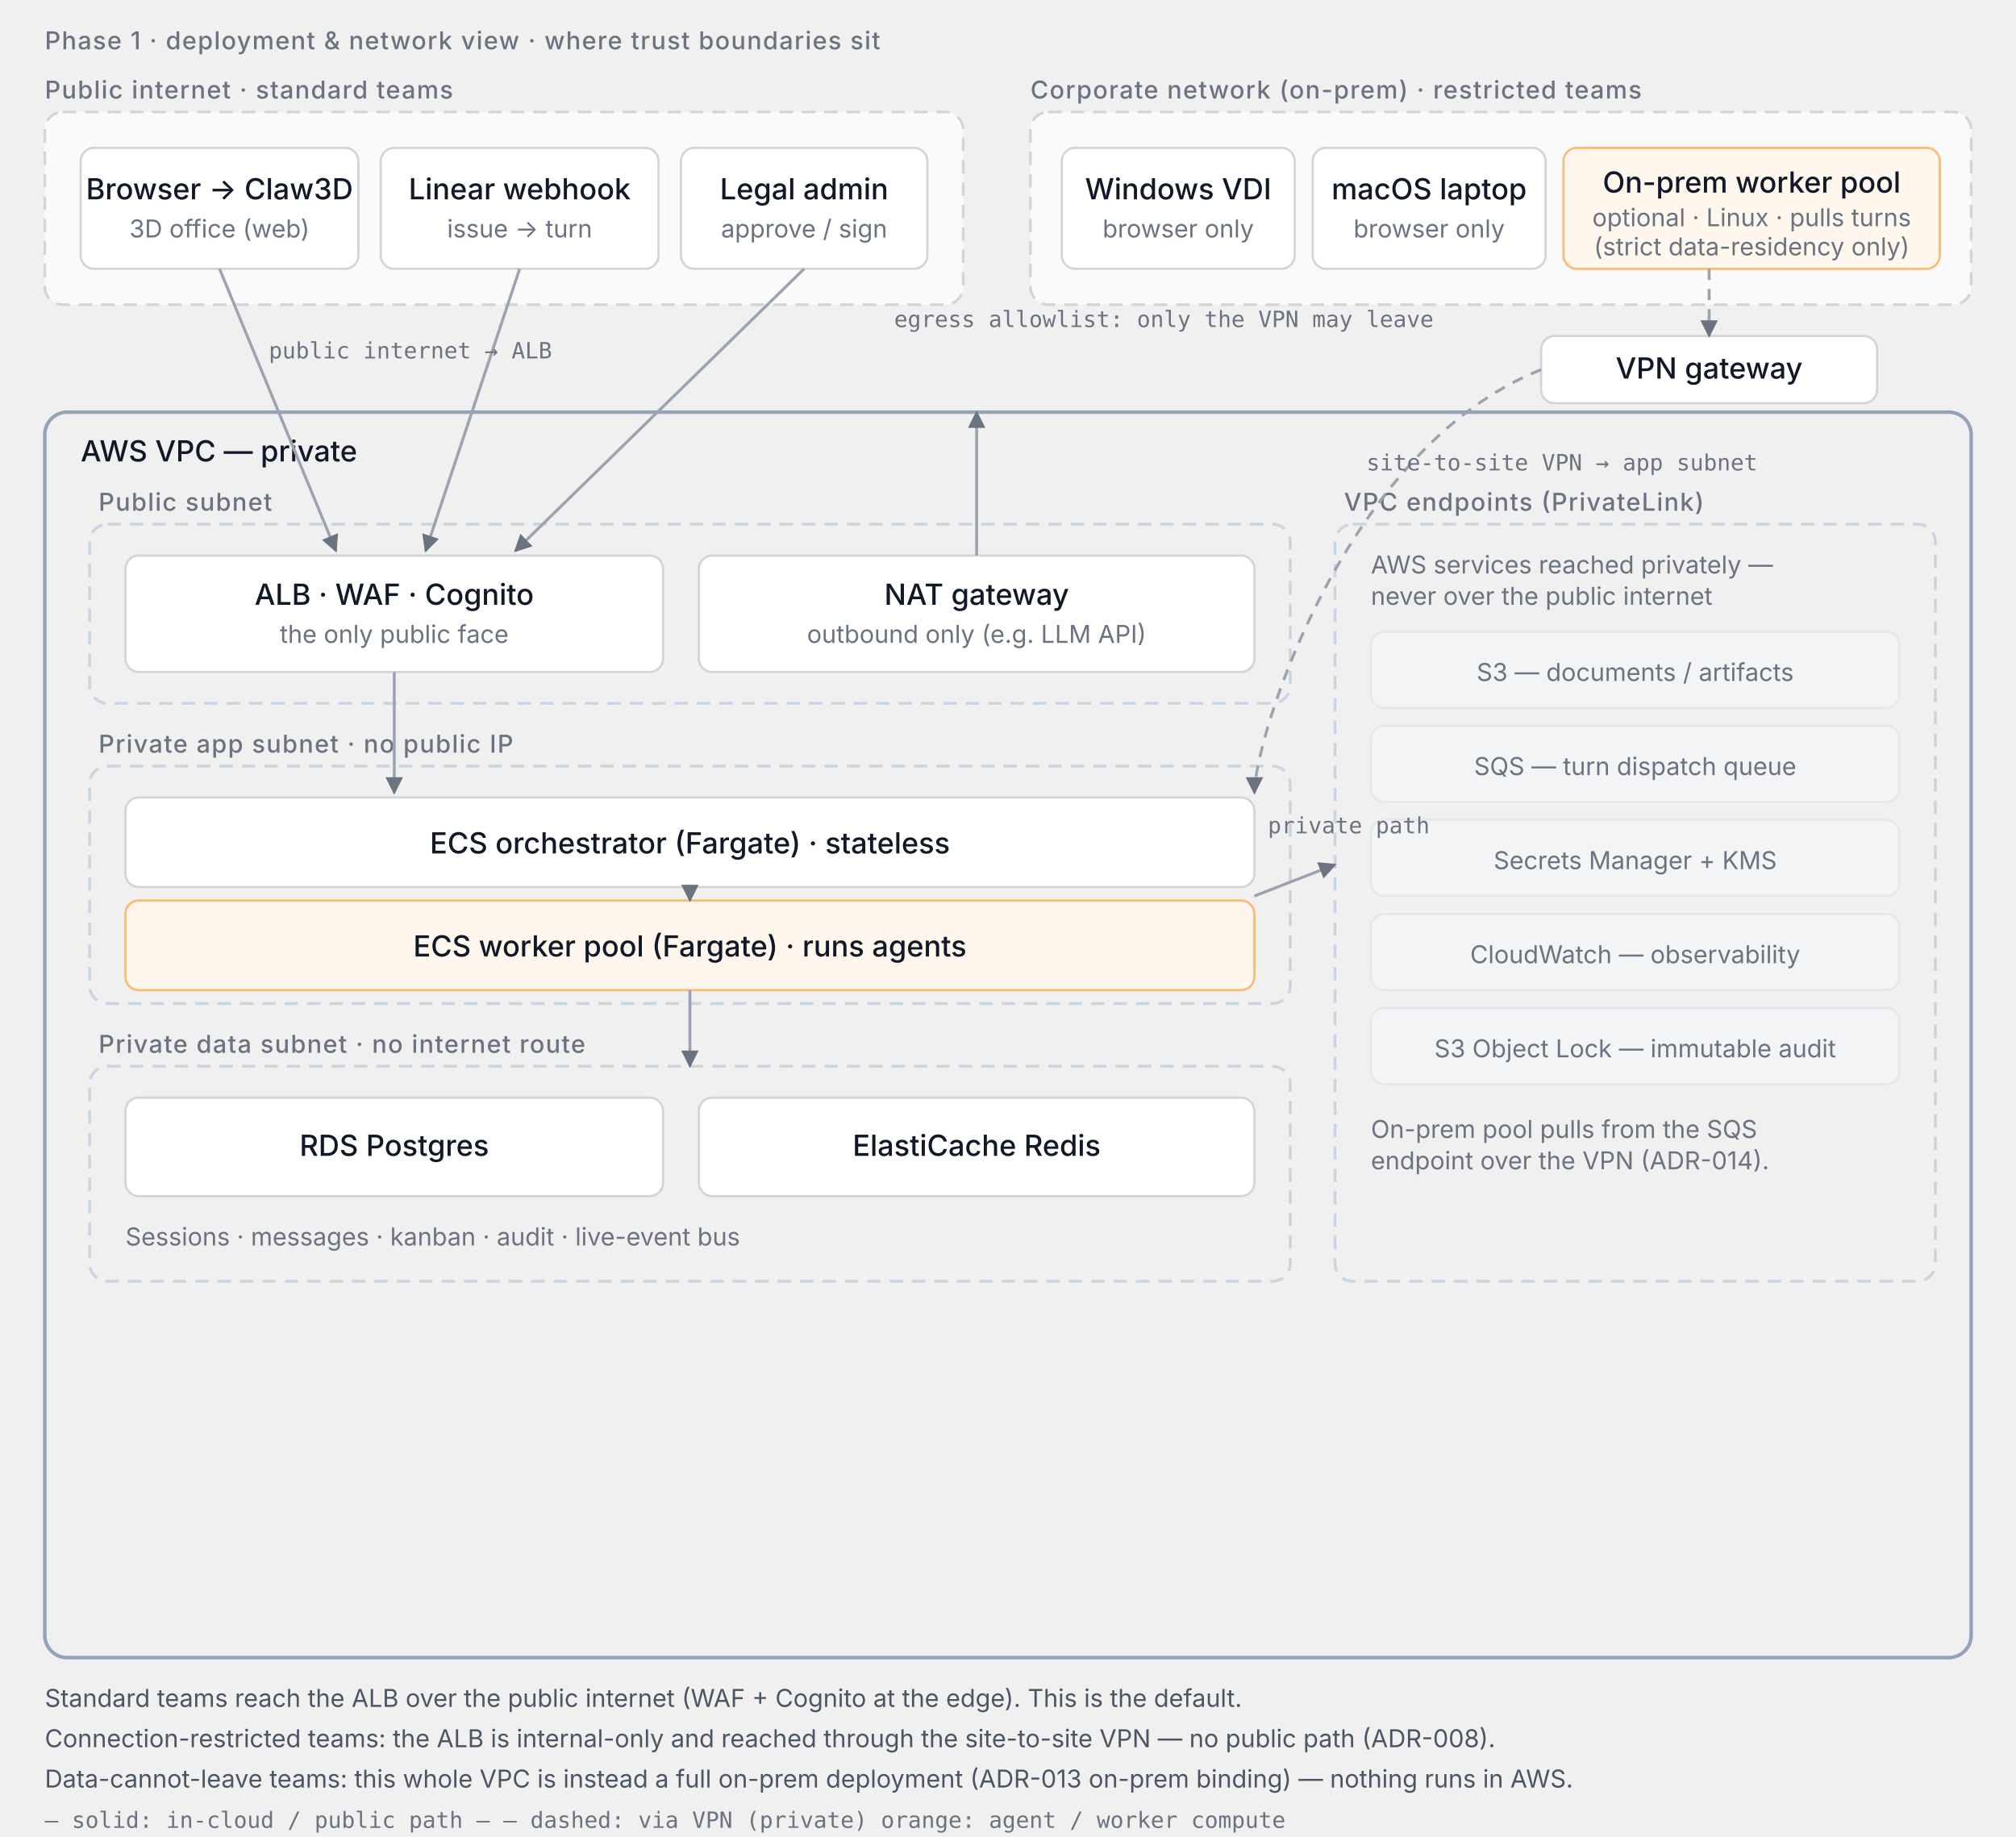
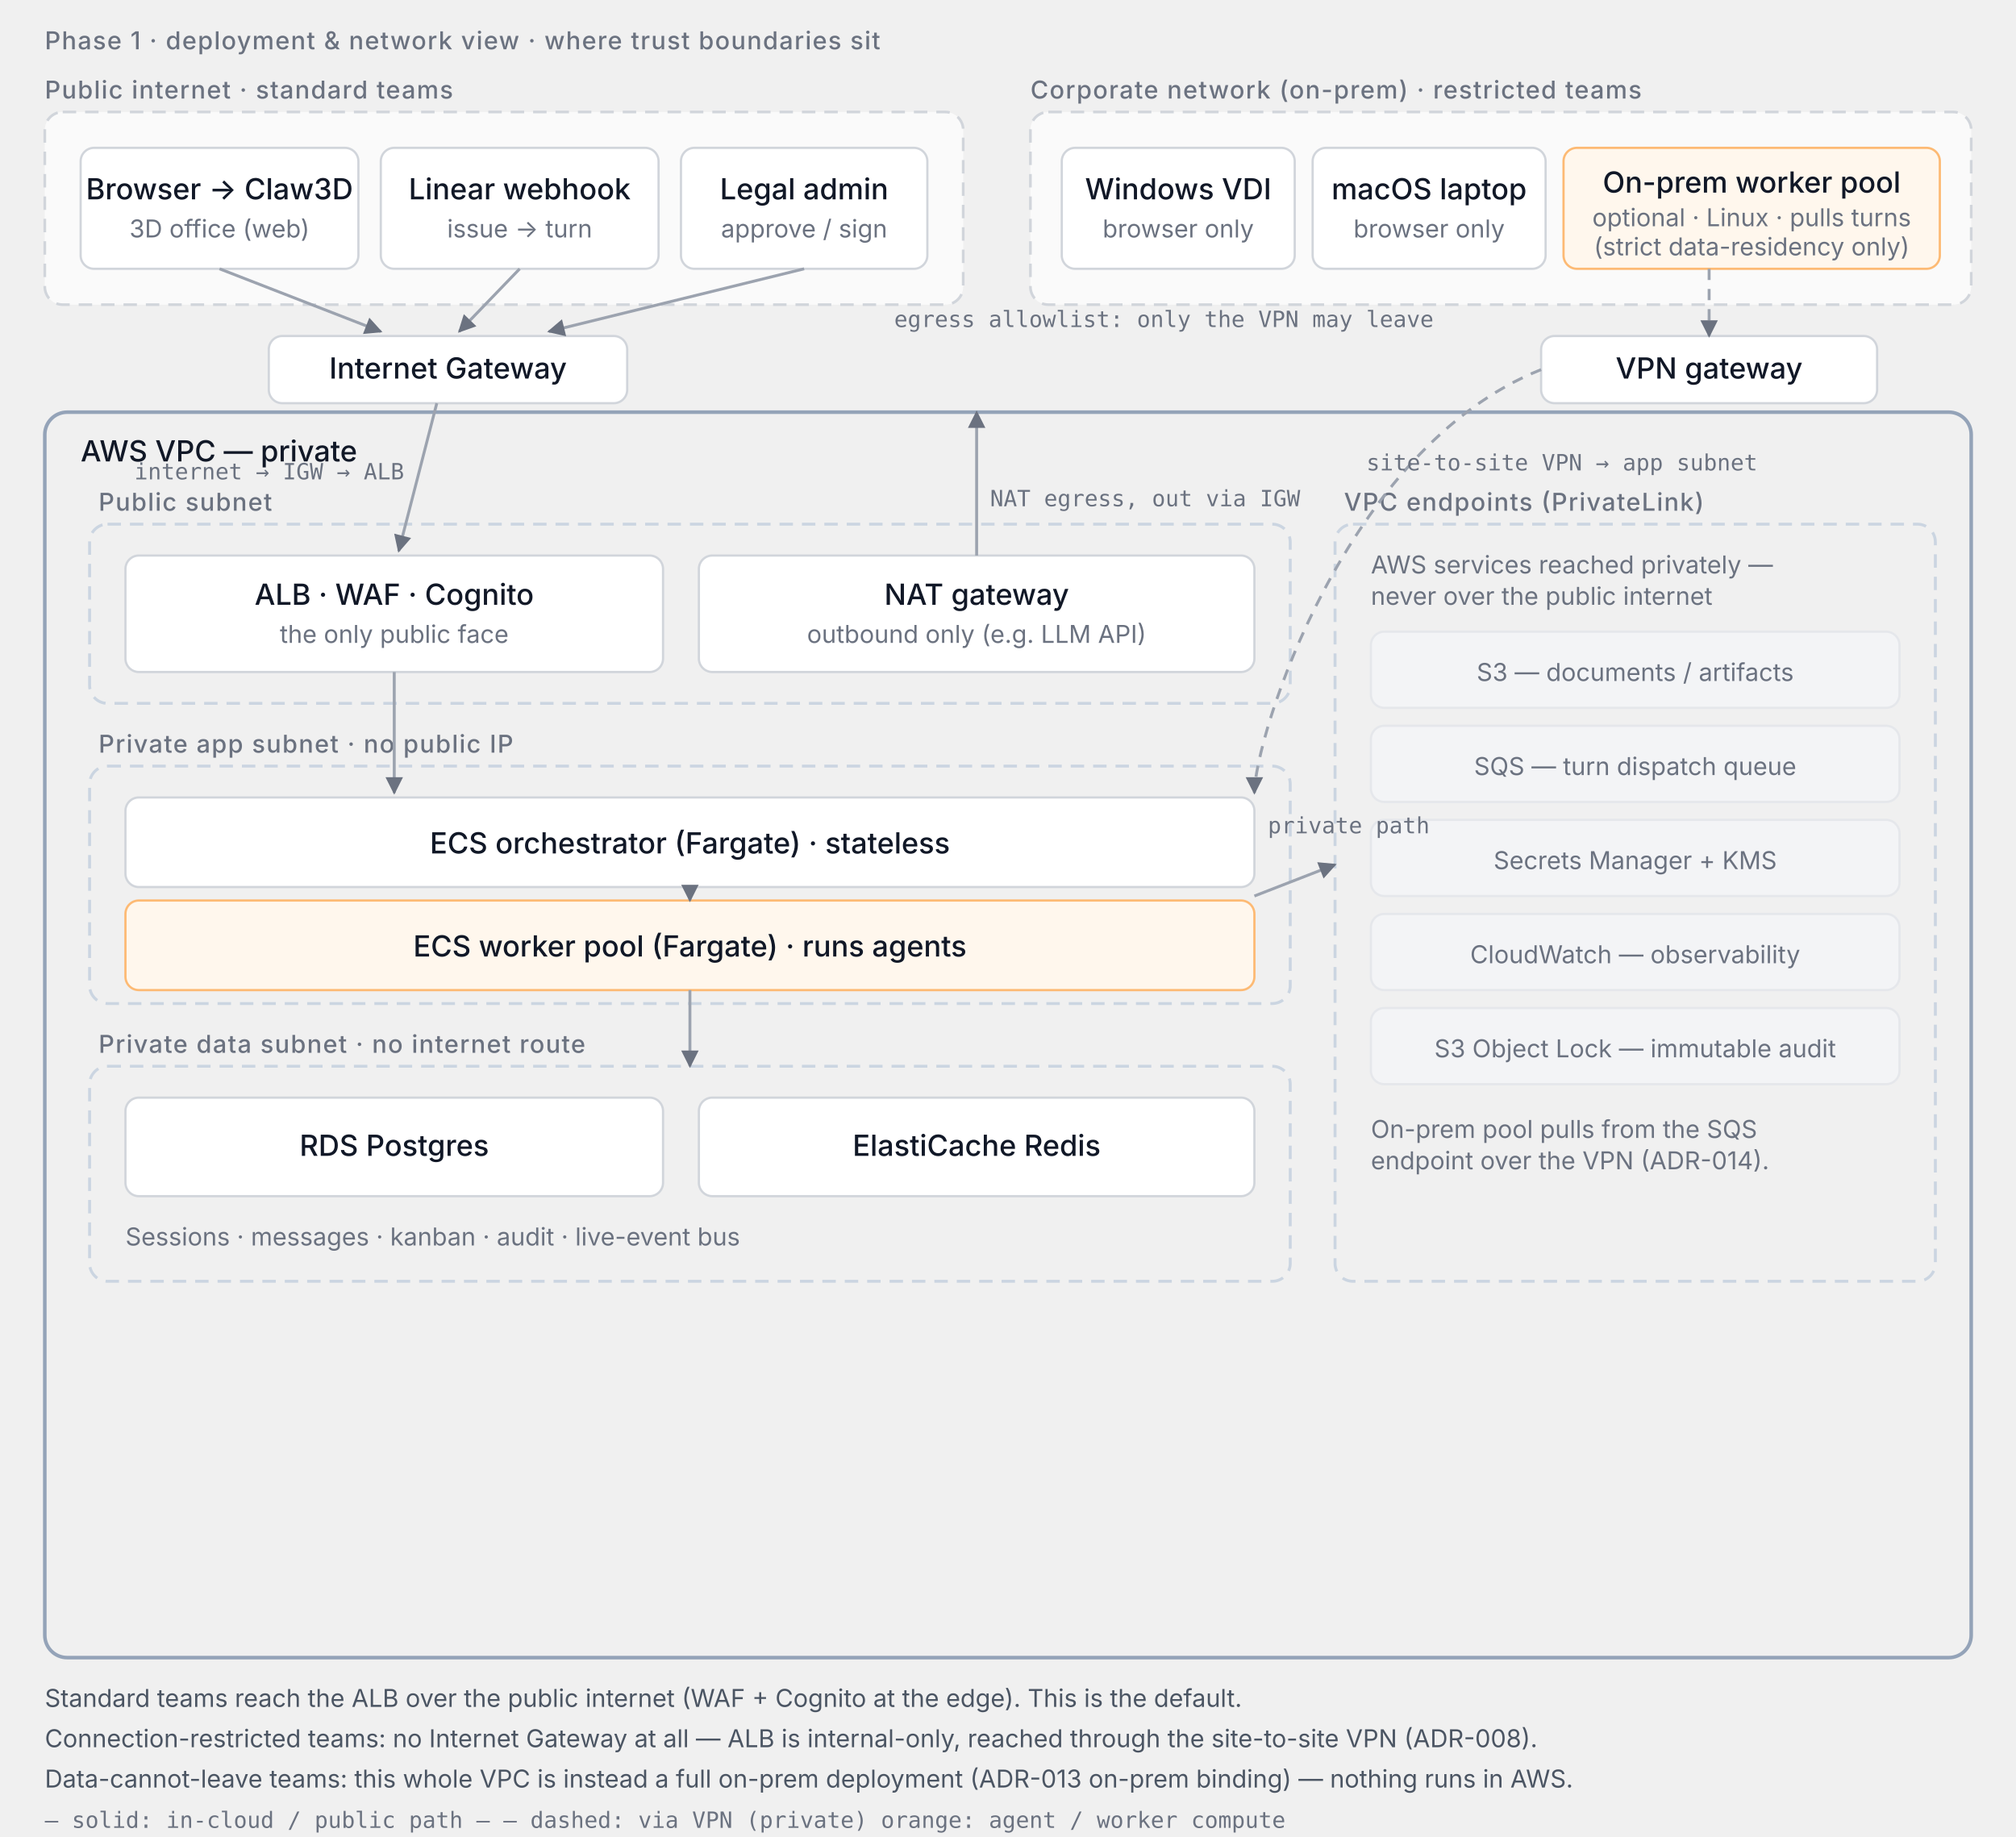
<svg xmlns="http://www.w3.org/2000/svg" viewBox="0 0 900 820" role="img" font-family="ui-sans-serif, system-ui, -apple-system, sans-serif">
  <defs>
    <marker id="arr" viewBox="0 0 10 10" refX="9" refY="5" markerWidth="6" markerHeight="6" orient="auto">
      <path d="M0,0 L10,5 L0,10 z" fill="#6b7280" />
    </marker>
    <marker id="arrDash" viewBox="0 0 10 10" refX="9" refY="5" markerWidth="6" markerHeight="6" orient="auto">
      <path d="M0,0 L10,5 L0,10 z" fill="#6b7280" />
    </marker>
  </defs>
  <style>
    .label { font-size: 13px; font-weight: 500; fill: #111827; }
    .sub { font-size: 11px; fill: #6b7280; }
    .tier { font-size: 11px; font-weight: 500; fill: #6b7280; letter-spacing: 0.5px; text-transform: uppercase; }
    .edge { stroke: #9ca3af; stroke-width: 1.3; fill: none; }
    .edgeDash { stroke: #9ca3af; stroke-width: 1.3; fill: none; stroke-dasharray: 5 4; }
    .box { fill: #ffffff; stroke: #d1d5db; stroke-width: 1; }
    .boxAgent { fill: #fff7ed; stroke: #fdba74; stroke-width: 1; }
    .zone { fill: none; stroke: #cbd5e1; stroke-width: 1.3; stroke-dasharray: 6 4; }
    .zoneFill { fill: #fafafa; stroke: #d1d5db; stroke-width: 1.2; stroke-dasharray: 6 4; }
    .vpc { fill: none; stroke: #94a3b8; stroke-width: 1.6; }
    .pill { fill: #f3f4f6; stroke: #e5e7eb; stroke-width: 1; }
    .edgeLabel { font-size: 10px; fill: #6b7280; font-family: ui-monospace, monospace; }
    .note { font-size: 11px; fill: #4b5563; }
  </style>
  <text x="20" y="22" class="tier">Phase 1 · deployment &amp; network view · where trust boundaries sit</text>
  <text x="20" y="44" class="tier">Public internet · standard teams</text>
  <rect x="20" y="50" width="410" height="86" rx="8" class="zoneFill" />
  <rect x="36" y="66" width="124" height="54" rx="6" class="box" />
  <text x="98" y="89" text-anchor="middle" class="label">Browser → Claw3D</text>
  <text x="98" y="106" text-anchor="middle" class="sub">3D office (web)</text>
  <rect x="170" y="66" width="124" height="54" rx="6" class="box" />
  <text x="232" y="89" text-anchor="middle" class="label">Linear webhook</text>
  <text x="232" y="106" text-anchor="middle" class="sub">issue → turn</text>
  <rect x="304" y="66" width="110" height="54" rx="6" class="box" />
  <text x="359" y="89" text-anchor="middle" class="label">Legal admin</text>
  <text x="359" y="106" text-anchor="middle" class="sub">approve / sign</text>
  <text x="460" y="44" class="tier">Corporate network (on-prem) · restricted teams</text>
  <rect x="460" y="50" width="420" height="86" rx="8" class="zoneFill" />
  <rect x="474" y="66" width="104" height="54" rx="6" class="box" />
  <text x="526" y="89" text-anchor="middle" class="label">Windows VDI</text>
  <text x="526" y="106" text-anchor="middle" class="sub">browser only</text>
  <rect x="586" y="66" width="104" height="54" rx="6" class="box" />
  <text x="638" y="89" text-anchor="middle" class="label">macOS laptop</text>
  <text x="638" y="106" text-anchor="middle" class="sub">browser only</text>
  <rect x="698" y="66" width="168" height="54" rx="6" class="boxAgent" />
  <text x="782" y="86" text-anchor="middle" class="label">On-prem worker pool</text>
  <text x="782" y="101" text-anchor="middle" class="sub">optional · Linux · pulls turns</text>
  <text x="782" y="114" text-anchor="middle" class="sub">(strict data-residency only)</text>
  <rect x="688" y="150" width="150" height="30" rx="6" class="box" />
  <text x="763" y="169" text-anchor="middle" class="label">VPN gateway</text>
  <text x="640" y="146" text-anchor="end" class="edgeLabel">egress allowlist: only the VPN may leave</text>
+   <rect x="120" y="150" width="160" height="30" rx="6" class="box" />
+   <text x="200" y="169" text-anchor="middle" class="label">Internet Gateway</text>
  <rect x="20" y="184" width="860" height="556" rx="10" class="vpc" />
  <text x="36" y="206" class="label">AWS VPC — private</text>
  <text x="44" y="228" class="tier">Public subnet</text>
  <rect x="40" y="234" width="536" height="80" rx="8" class="zone" />
  <rect x="56" y="248" width="240" height="52" rx="6" class="box" />
  <text x="176" y="270" text-anchor="middle" class="label">ALB · WAF · Cognito</text>
  <text x="176" y="287" text-anchor="middle" class="sub">the only public face</text>
  <rect x="312" y="248" width="248" height="52" rx="6" class="box" />
  <text x="436" y="270" text-anchor="middle" class="label">NAT gateway</text>
  <text x="436" y="287" text-anchor="middle" class="sub">outbound only (e.g. LLM API)</text>
  <text x="44" y="336" class="tier">Private app subnet · no public IP</text>
  <rect x="40" y="342" width="536" height="106" rx="8" class="zone" />
  <rect x="56" y="356" width="504" height="40" rx="6" class="box" />
  <text x="308" y="381" text-anchor="middle" class="label">ECS orchestrator (Fargate) · stateless</text>
  <rect x="56" y="402" width="504" height="40" rx="6" class="boxAgent" />
  <text x="308" y="427" text-anchor="middle" class="label">ECS worker pool (Fargate) · runs agents</text>
  <text x="44" y="470" class="tier">Private data subnet · no internet route</text>
  <rect x="40" y="476" width="536" height="96" rx="8" class="zone" />
  <rect x="56" y="490" width="240" height="44" rx="6" class="box" />
  <text x="176" y="516" text-anchor="middle" class="label">RDS Postgres</text>
  <rect x="312" y="490" width="248" height="44" rx="6" class="box" />
  <text x="436" y="516" text-anchor="middle" class="label">ElastiCache Redis</text>
  <text x="56" y="556" class="sub">Sessions · messages · kanban · audit · live-event bus</text>
  <text x="600" y="228" class="tier">VPC endpoints (PrivateLink)</text>
  <rect x="596" y="234" width="268" height="338" rx="8" class="zone" />
  <text x="612" y="256" class="sub">AWS services reached privately —</text>
  <text x="612" y="270" class="sub">never over the public internet</text>
  <rect x="612" y="282" width="236" height="34" rx="6" class="pill" />
  <text x="730" y="304" text-anchor="middle" class="sub">S3 — documents / artifacts</text>
  <rect x="612" y="324" width="236" height="34" rx="6" class="pill" />
  <text x="730" y="346" text-anchor="middle" class="sub">SQS — turn dispatch queue</text>
  <rect x="612" y="366" width="236" height="34" rx="6" class="pill" />
  <text x="730" y="388" text-anchor="middle" class="sub">Secrets Manager + KMS</text>
  <rect x="612" y="408" width="236" height="34" rx="6" class="pill" />
  <text x="730" y="430" text-anchor="middle" class="sub">CloudWatch — observability</text>
  <rect x="612" y="450" width="236" height="34" rx="6" class="pill" />
  <text x="730" y="472" text-anchor="middle" class="sub">S3 Object Lock — immutable audit</text>
  <text x="612" y="508" class="sub">On-prem pool pulls from the SQS</text>
  <text x="612" y="522" class="sub">endpoint over the VPN (ADR-014).</text>
-   <line x1="98" y1="120" x2="150" y2="246" class="edge" marker-end="url(#arr)" />
-   <line x1="232" y1="120" x2="190" y2="246" class="edge" marker-end="url(#arr)" />
-   <line x1="359" y1="120" x2="230" y2="246" class="edge" marker-end="url(#arr)" />
-   <text x="120" y="160" class="edgeLabel">public internet → ALB</text>
+   <line x1="98" y1="120" x2="170" y2="148" class="edge" marker-end="url(#arr)" />
+   <line x1="232" y1="120" x2="205" y2="148" class="edge" marker-end="url(#arr)" />
+   <line x1="359" y1="120" x2="245" y2="148" class="edge" marker-end="url(#arr)" />
+   <line x1="195" y1="180" x2="178" y2="246" class="edge" marker-end="url(#arr)" />
+   <text x="60" y="214" class="edgeLabel">internet → IGW → ALB</text>
  <line x1="763" y1="120" x2="763" y2="150" class="edgeDash" marker-end="url(#arrDash)" />
  <path d="M 688 165 C 600 200 560 330 560 354" class="edgeDash" marker-end="url(#arrDash)" />
  <text x="610" y="210" class="edgeLabel">site-to-site VPN → app subnet</text>
  <line x1="176" y1="300" x2="176" y2="354" class="edge" marker-end="url(#arr)" />
  <line x1="308" y1="396" x2="308" y2="402" class="edge" marker-end="url(#arr)" />
  <line x1="308" y1="442" x2="308" y2="476" class="edge" marker-end="url(#arr)" />
  <line x1="560" y1="400" x2="596" y2="386" class="edge" marker-end="url(#arr)" />
  <text x="566" y="372" class="edgeLabel">private path</text>
  <line x1="436" y1="248" x2="436" y2="184" class="edge" marker-end="url(#arr)" />
+   <text x="442" y="226" class="edgeLabel">NAT egress, out via IGW</text>
  <text x="20" y="762" class="note">Standard teams reach the ALB over the public internet (WAF + Cognito at the edge). This is the default.</text>
-   <text x="20" y="780" class="note">Connection-restricted teams: the ALB is internal-only and reached through the site-to-site VPN — no public path (ADR-008).</text>
+   <text x="20" y="780" class="note">Connection-restricted teams: no Internet Gateway at all — ALB is internal-only, reached through the site-to-site VPN (ADR-008).</text>
  <text x="20" y="798" class="note">Data-cannot-leave teams: this whole VPC is instead a full on-prem deployment (ADR-013 on-prem binding) — nothing runs in AWS.</text>
  <text x="20" y="816" class="edgeLabel">— solid: in-cloud / public path    – – dashed: via VPN (private)    orange: agent / worker compute</text>
</svg>
